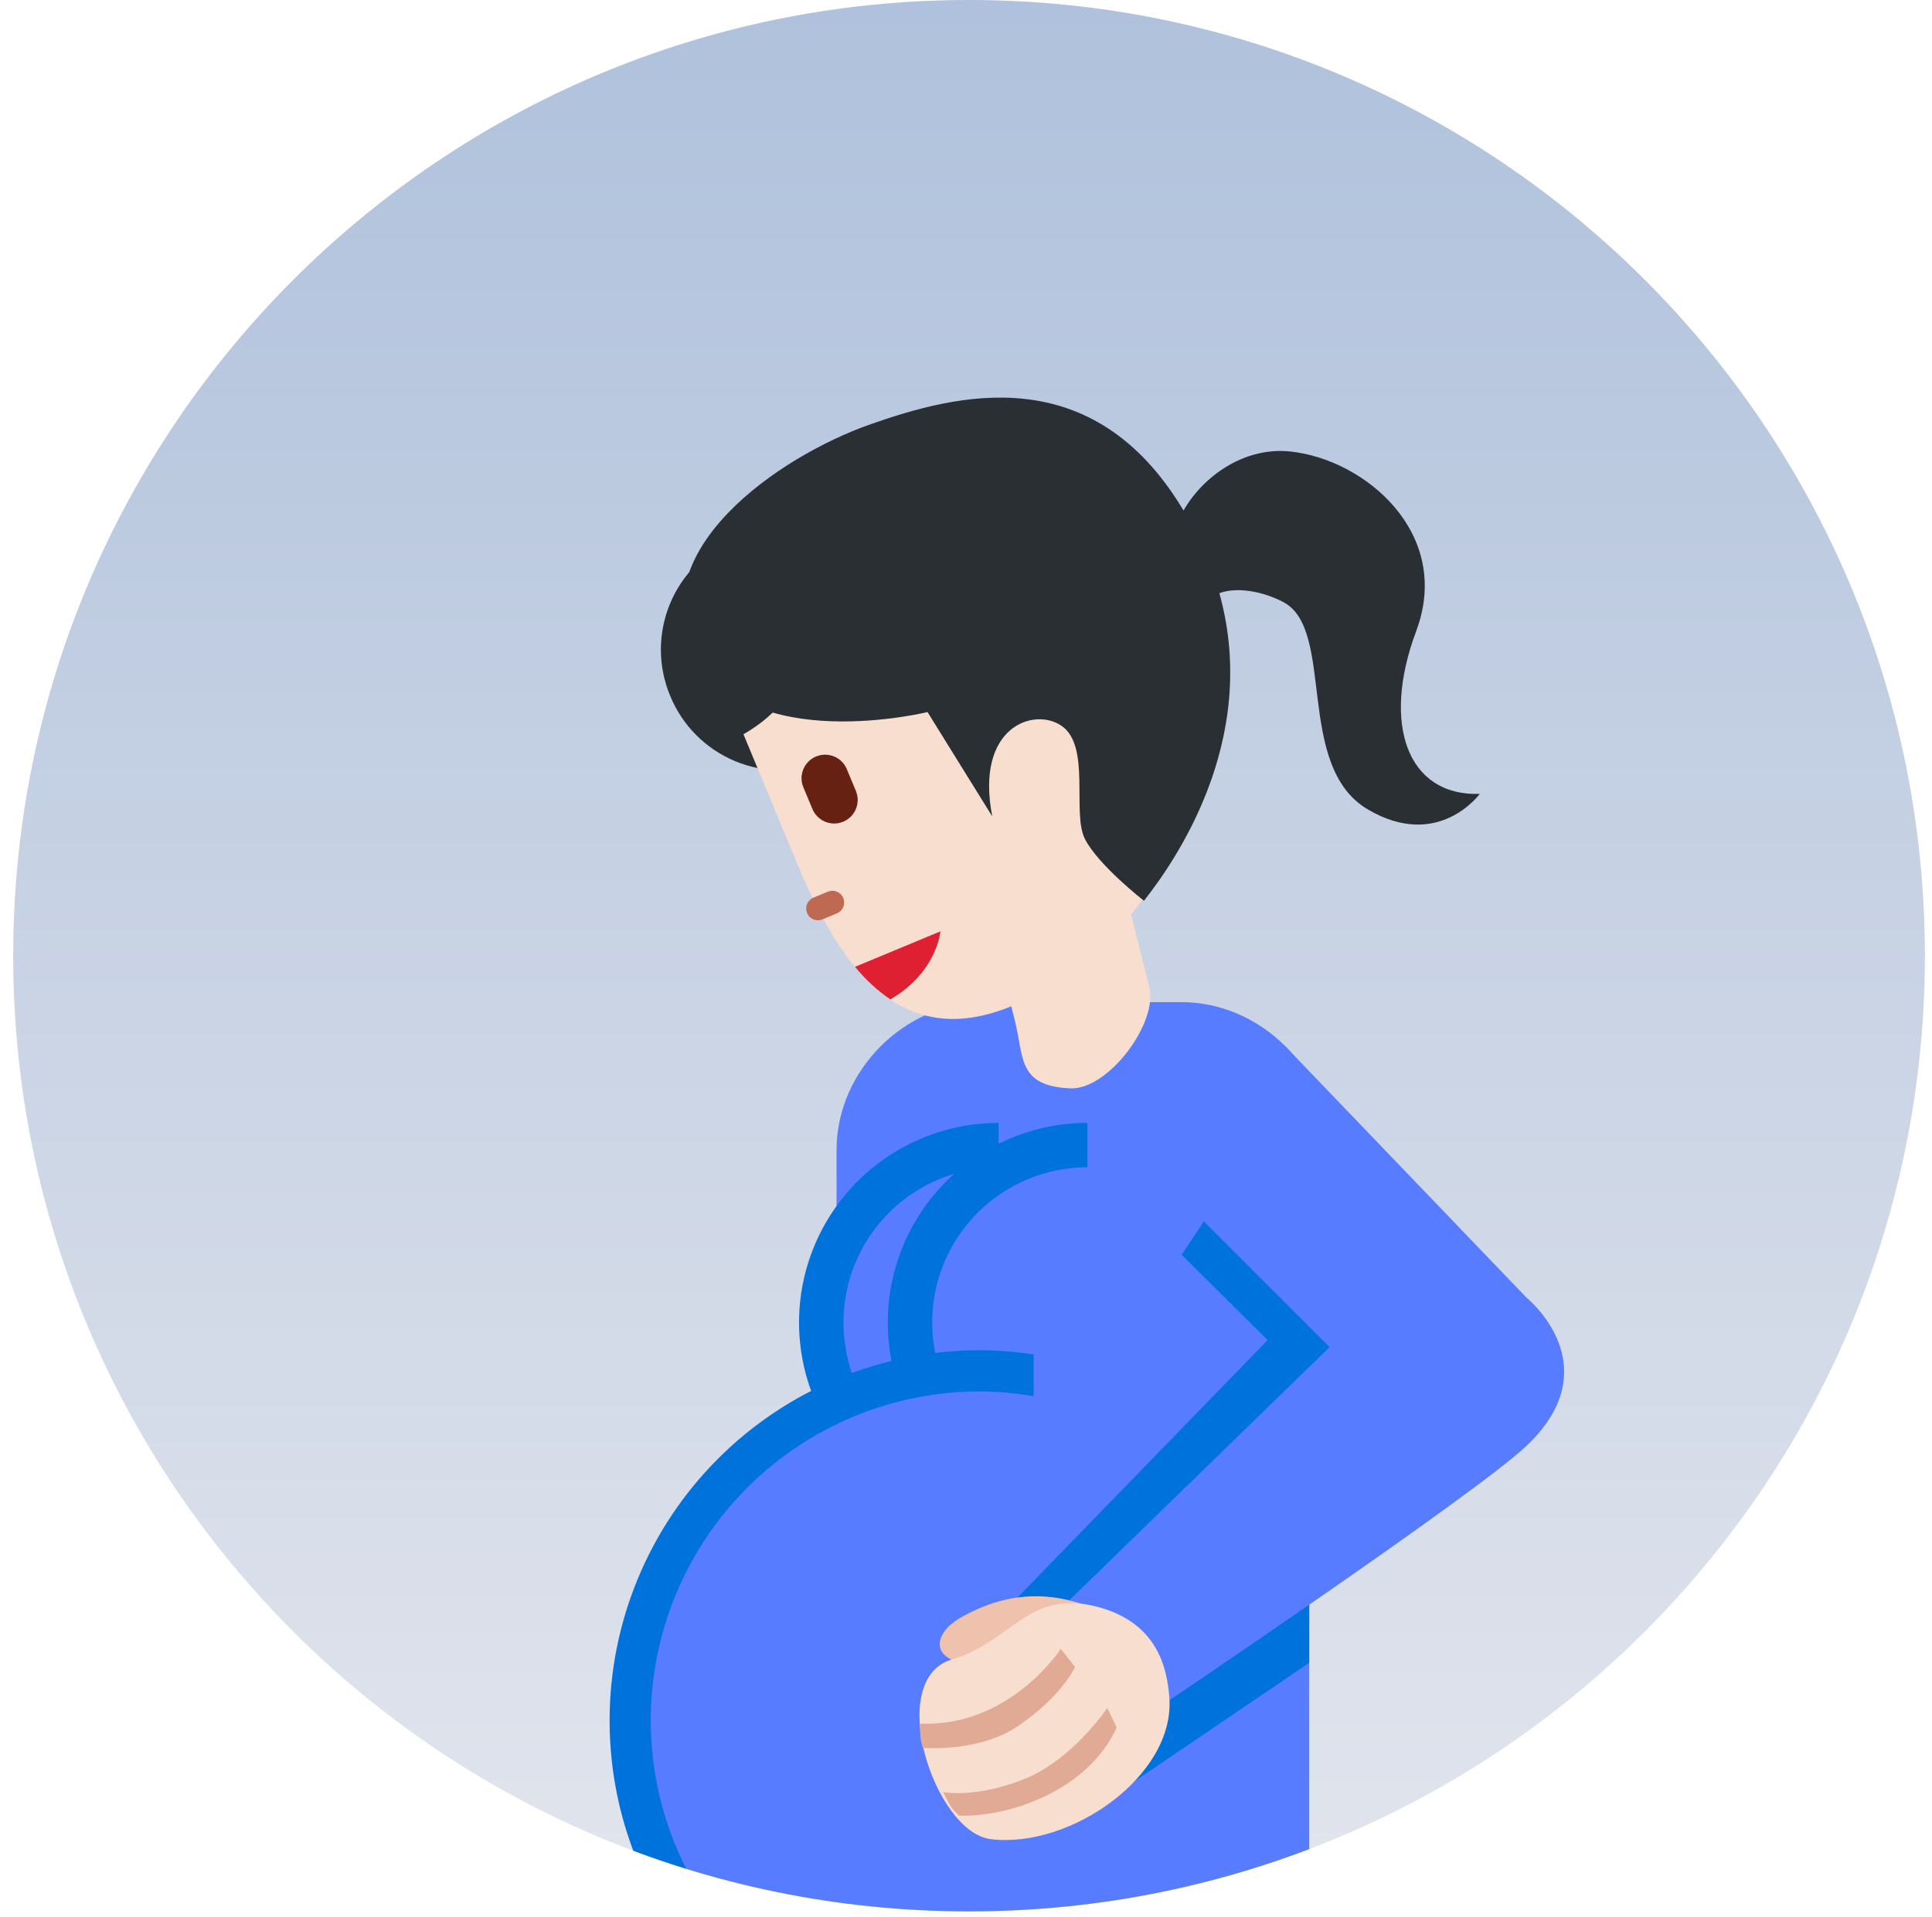
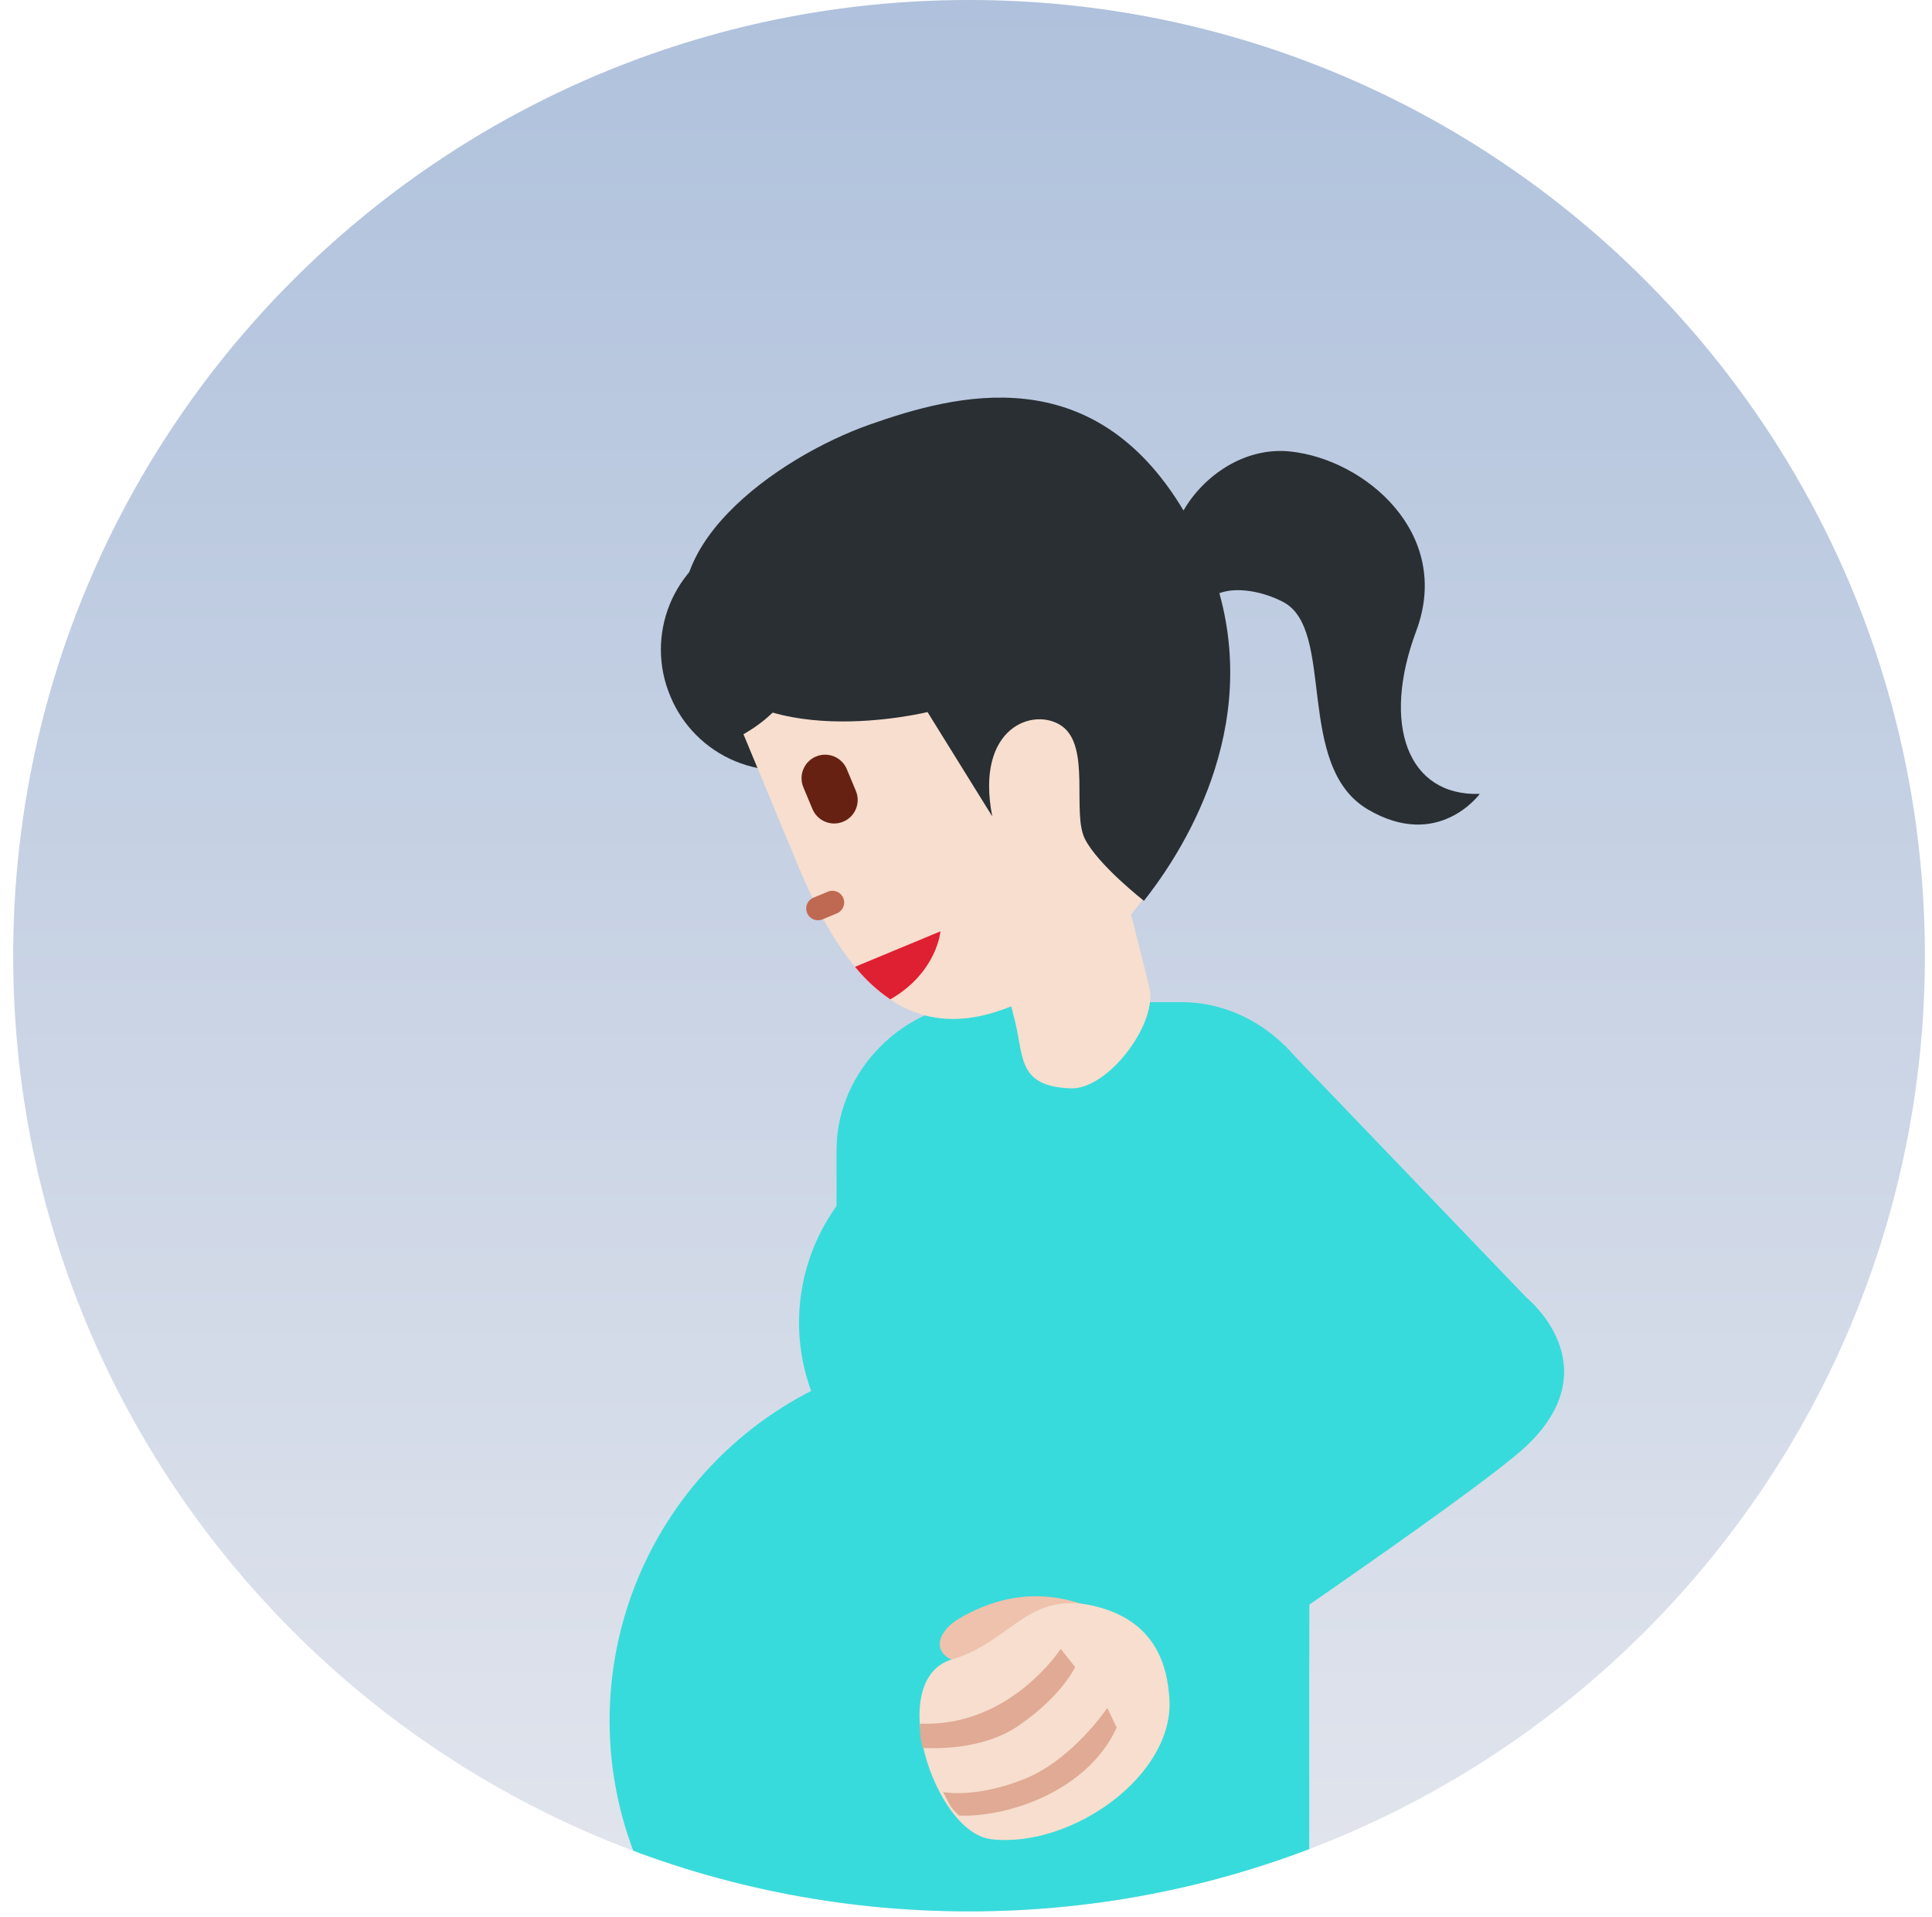
<svg xmlns="http://www.w3.org/2000/svg" width="127" height="126" viewBox="0 0 127 126" fill="none">
  <circle cx="63.7" cy="62.833" r="62.833" fill="url(#paint0_linear_4741_2340)" />
  <mask id="mask0_4741_2340" style="mask-type:alpha" maskUnits="userSpaceOnUse" x="0" y="0" width="127" height="126">
    <circle cx="63.7" cy="62.833" r="62.833" fill="url(#paint1_linear_4741_2340)" />
  </mask>
  <g mask="url(#mask0_4741_2340)">
-     <path d="M77.671 65.887H64.711C59.481 65.887 54.99 70.381 54.99 75.607V130.695H86.062V104.576L87.394 99.466V75.607C87.394 70.378 82.9 65.887 77.671 65.887Z" fill="#577CFF" />
-     <path d="M65.649 73.826C62.169 73.826 58.831 75.209 56.369 77.67C53.908 80.131 52.525 83.469 52.525 86.95C52.525 90.431 53.908 93.769 56.369 96.23C58.831 98.691 62.169 100.074 65.649 100.074V73.826Z" fill="#0072DB" />
-     <path d="M65.651 76.742C62.944 76.742 60.347 77.818 58.433 79.732C56.519 81.646 55.443 84.242 55.443 86.95C55.443 89.657 56.519 92.253 58.433 94.167C60.347 96.082 62.944 97.157 65.651 97.157V76.742Z" fill="#577CFF" />
-     <path d="M71.483 73.826C68.002 73.826 64.664 75.209 62.203 77.67C59.742 80.131 58.359 83.469 58.359 86.95C58.359 90.431 59.742 93.769 62.203 96.23C64.664 98.691 68.002 100.074 71.483 100.074V73.826Z" fill="#0072DB" />
-     <path d="M71.483 76.742C68.776 76.742 66.179 77.818 64.265 79.732C62.351 81.646 61.275 84.242 61.275 86.95C61.275 89.657 62.351 92.253 64.265 94.167C66.179 96.082 68.776 97.157 71.483 97.157V76.742Z" fill="#577CFF" />
-     <path d="M47.608 130.695H68.472V89.136C67.132 88.902 65.775 88.78 64.415 88.772C57.959 88.772 51.767 91.336 47.202 95.901C42.637 100.467 40.072 106.658 40.072 113.115C40.072 120.032 42.971 126.262 47.608 130.695Z" fill="#0072DB" />
-     <path d="M67.952 78.699V91.796C66.783 91.593 65.6 91.486 64.414 91.478C61.573 91.478 58.759 92.037 56.134 93.124C53.508 94.212 51.123 95.805 49.114 97.815C47.105 99.824 45.511 102.209 44.424 104.835C43.336 107.46 42.777 110.274 42.777 113.115C42.778 116.555 43.599 119.945 45.175 123.002C46.75 126.06 49.032 128.698 51.833 130.695H83.027V70.422L67.952 78.699Z" fill="#577CFF" />
-     <path d="M84.427 72.367L98.571 87.282L86.066 100.438L86.06 109.321L74.569 117.119L66.867 105.048L83.33 88.104L77.675 82.496L84.427 72.367Z" fill="#0072DB" />
-     <path d="M84.423 68.721L100.359 85.327C100.359 85.327 105.891 89.783 100.359 95.047C97.037 98.206 76.222 112.225 76.222 112.225L69.742 105.744L87.398 88.567L77.675 78.846L84.423 68.721Z" fill="#577CFF" />
+     <path d="M77.671 65.887H64.711C59.481 65.887 54.99 70.381 54.99 75.607V130.695H86.062V104.576L87.394 99.466V75.607C87.394 70.378 82.9 65.887 77.671 65.887Z" fill="#38dbdb" />
+     <path d="M65.649 73.826C62.169 73.826 58.831 75.209 56.369 77.67C53.908 80.131 52.525 83.469 52.525 86.95C52.525 90.431 53.908 93.769 56.369 96.23C58.831 98.691 62.169 100.074 65.649 100.074V73.826Z" fill="#38dbdb" />
+     <path d="M65.651 76.742C62.944 76.742 60.347 77.818 58.433 79.732C56.519 81.646 55.443 84.242 55.443 86.95C55.443 89.657 56.519 92.253 58.433 94.167C60.347 96.082 62.944 97.157 65.651 97.157V76.742Z" fill="#38dbdb" />
+     <path d="M71.483 73.826C68.002 73.826 64.664 75.209 62.203 77.67C59.742 80.131 58.359 83.469 58.359 86.95C58.359 90.431 59.742 93.769 62.203 96.23C64.664 98.691 68.002 100.074 71.483 100.074V73.826Z" fill="#38dbdb" />
+     <path d="M71.483 76.742C68.776 76.742 66.179 77.818 64.265 79.732C62.351 81.646 61.275 84.242 61.275 86.95C61.275 89.657 62.351 92.253 64.265 94.167C66.179 96.082 68.776 97.157 71.483 97.157V76.742Z" fill="#38dbdb" />
+     <path d="M47.608 130.695H68.472V89.136C67.132 88.902 65.775 88.78 64.415 88.772C57.959 88.772 51.767 91.336 47.202 95.901C42.637 100.467 40.072 106.658 40.072 113.115C40.072 120.032 42.971 126.262 47.608 130.695Z" fill="#38dbdb" />
+     <path d="M67.952 78.699V91.796C66.783 91.593 65.6 91.486 64.414 91.478C61.573 91.478 58.759 92.037 56.134 93.124C53.508 94.212 51.123 95.805 49.114 97.815C47.105 99.824 45.511 102.209 44.424 104.835C43.336 107.46 42.777 110.274 42.777 113.115C42.778 116.555 43.599 119.945 45.175 123.002C46.75 126.06 49.032 128.698 51.833 130.695H83.027V70.422L67.952 78.699Z" fill="#38dbdb" />
+     <path d="M84.427 72.367L98.571 87.282L86.066 100.438L86.06 109.321L74.569 117.119L66.867 105.048L83.33 88.104L77.675 82.496L84.427 72.367Z" fill="#38dbdb" />
+     <path d="M84.423 68.721L100.359 85.327C100.359 85.327 105.891 89.783 100.359 95.047C97.037 98.206 76.222 112.225 76.222 112.225L69.742 105.744L87.398 88.567L77.675 78.846L84.423 68.721Z" fill="#38dbdb" />
    <path d="M72.447 105.996C69.169 104.436 66.06 104.651 63.054 106.41C61.616 107.253 61.03 108.828 63.231 109.35C65.442 109.866 72.447 105.996 72.447 105.996Z" fill="#EEC2AD" />
    <path d="M76.866 111.589C77.271 116.737 70.374 121.546 65.142 120.919C61.403 120.47 58.148 110.396 62.584 109.098C66.539 107.944 67.633 104.351 72.325 105.692C76.052 106.76 76.717 109.612 76.866 111.589Z" fill="#F7DECE" />
    <path d="M73.406 113.58L72.788 112.294C72.788 112.294 70.539 115.639 67.413 116.931C65.042 117.899 63.044 117.995 61.997 117.823C62.446 118.678 62.455 118.824 63.044 119.369C66.302 119.483 71.507 117.736 73.406 113.58ZM66.94 113.466C69.827 111.489 70.67 109.599 70.67 109.599L69.728 108.406C69.728 108.406 66.389 113.586 60.463 113.32C60.507 114.044 60.448 114.184 60.661 114.924C61.457 114.951 64.595 115.07 66.94 113.466Z" fill="#E0AA94" />
    <path d="M58.573 39.729C58.975 40.684 59.184 41.708 59.189 42.744C59.195 43.78 58.996 44.806 58.604 45.765C58.212 46.724 57.636 47.596 56.907 48.332C56.178 49.068 55.311 49.653 54.356 50.053C53.398 50.448 52.372 50.65 51.336 50.648C50.3 50.646 49.274 50.439 48.318 50.041C47.361 49.642 46.493 49.059 45.762 48.324C45.031 47.59 44.452 46.718 44.059 45.76C43.657 44.805 43.448 43.78 43.443 42.744C43.439 41.709 43.638 40.682 44.03 39.723C44.422 38.764 45 37.892 45.729 37.156C46.459 36.421 47.326 35.836 48.281 35.436C49.239 35.042 50.265 34.84 51.301 34.842C52.336 34.844 53.361 35.05 54.317 35.449C55.273 35.848 56.141 36.431 56.871 37.166C57.602 37.9 58.18 38.771 58.573 39.729Z" fill="#292F33" />
    <path d="M74.352 60.114C77.86 55.929 79.954 50.58 78.155 46.258L75.18 39.092C59.099 45.147 52.482 36.838 52.482 36.838C52.482 36.838 55.631 44.415 48.871 48.273L52.467 56.929C55.407 63.998 59.414 69.061 66.475 66.159L66.714 67.11C67.314 69.493 66.874 71.421 70.382 71.555C72.835 71.648 76.148 67.268 75.547 64.885L74.352 60.114Z" fill="#F7DECE" />
    <path d="M93.095 41.487C95.498 35.065 89.715 30.183 84.792 29.681C81.805 29.378 79.111 31.282 77.798 33.563C71.817 23.548 62.869 25.907 57.176 27.911C51.145 30.034 42.174 36.278 45.694 42.989C49.215 49.702 60.971 46.815 60.971 46.815L65.226 53.674C64.076 47.771 67.996 46.453 69.807 47.739C71.715 49.096 70.449 53.444 71.318 55.159C72.187 56.873 75.197 59.224 75.197 59.224C77.046 56.873 82.882 48.789 80.155 38.999C81.283 38.576 82.978 38.862 84.346 39.576C87.822 41.382 85.083 50.376 89.919 53.219C94.553 55.946 97.271 52.196 97.271 52.196C92.523 52.353 90.799 47.626 93.095 41.487Z" fill="#292F33" />
    <path d="M54.982 60.064L54.084 60.437C53.989 60.479 53.888 60.502 53.785 60.504C53.682 60.506 53.579 60.487 53.484 60.449C53.388 60.411 53.301 60.355 53.227 60.282C53.154 60.21 53.095 60.124 53.056 60.029C53.016 59.934 52.996 59.831 52.996 59.728C52.996 59.625 53.017 59.523 53.058 59.429C53.098 59.334 53.157 59.248 53.231 59.176C53.305 59.105 53.393 59.048 53.489 59.011L54.39 58.638C54.484 58.593 54.587 58.569 54.691 58.565C54.796 58.561 54.9 58.579 54.997 58.617C55.094 58.654 55.183 58.711 55.258 58.784C55.333 58.857 55.392 58.944 55.432 59.041C55.472 59.137 55.492 59.241 55.491 59.345C55.49 59.45 55.468 59.553 55.425 59.648C55.383 59.744 55.322 59.83 55.246 59.901C55.17 59.973 55.08 60.028 54.982 60.064Z" fill="#BF6952" />
    <path d="M55.424 54.024C55.045 54.181 54.621 54.181 54.242 54.024C53.864 53.868 53.563 53.568 53.406 53.19L52.808 51.758C52.65 51.379 52.65 50.953 52.807 50.574C52.963 50.194 53.264 49.893 53.643 49.736C54.022 49.578 54.448 49.578 54.828 49.734C55.207 49.891 55.508 50.192 55.666 50.571L56.261 52C56.339 52.188 56.38 52.389 56.38 52.593C56.38 52.796 56.34 52.998 56.263 53.186C56.185 53.374 56.071 53.545 55.927 53.689C55.783 53.833 55.612 53.947 55.424 54.024Z" fill="#662113" />
    <path d="M56.205 63.566C56.914 64.426 57.69 65.143 58.526 65.703C61.603 63.927 61.819 61.232 61.819 61.232L56.351 63.504L56.205 63.566Z" fill="#DF1F32" />
  </g>
  <defs>
    <linearGradient id="paint0_linear_4741_2340" x1="63.7" y1="0" x2="63.7" y2="125.665" gradientUnits="userSpaceOnUse">
      <stop stop-color="#AFC1DC" />
      <stop offset="1" stop-color="#E2E5ED" />
    </linearGradient>
    <linearGradient id="paint1_linear_4741_2340" x1="63.7" y1="0" x2="63.7" y2="125.665" gradientUnits="userSpaceOnUse">
      <stop stop-color="#AFC1DC" />
      <stop offset="1" stop-color="#E2E5ED" />
    </linearGradient>
  </defs>
</svg>
